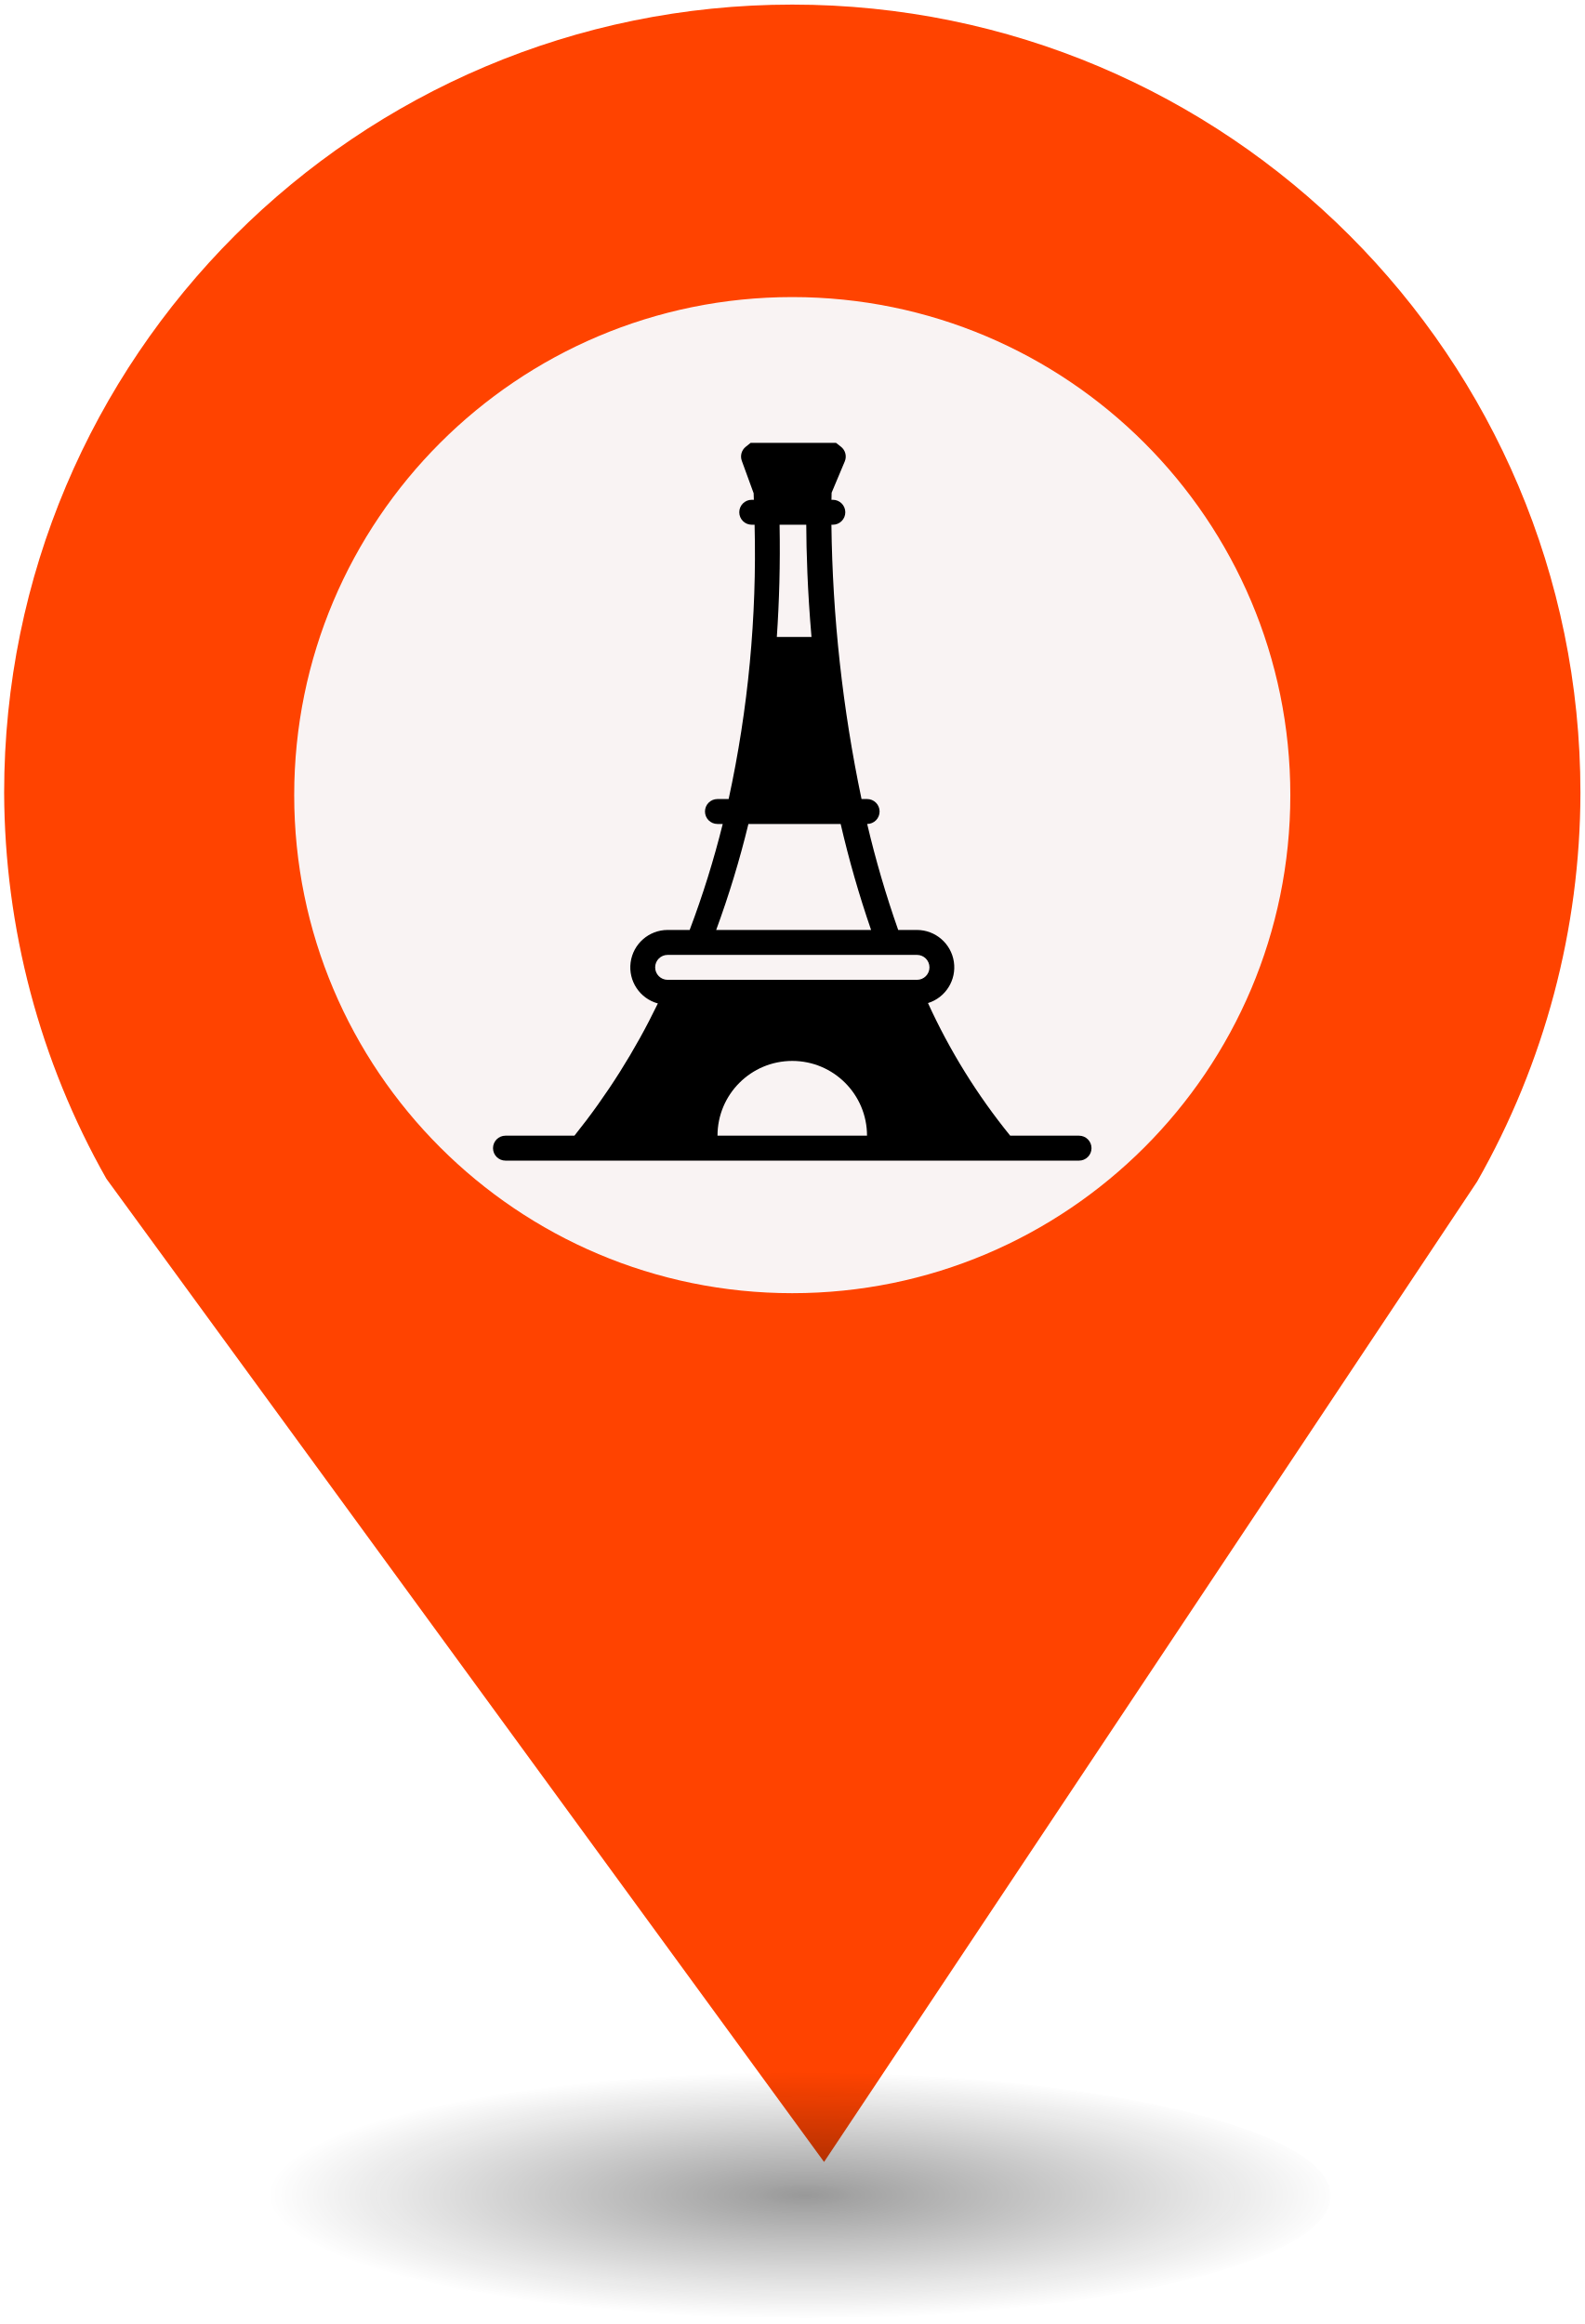
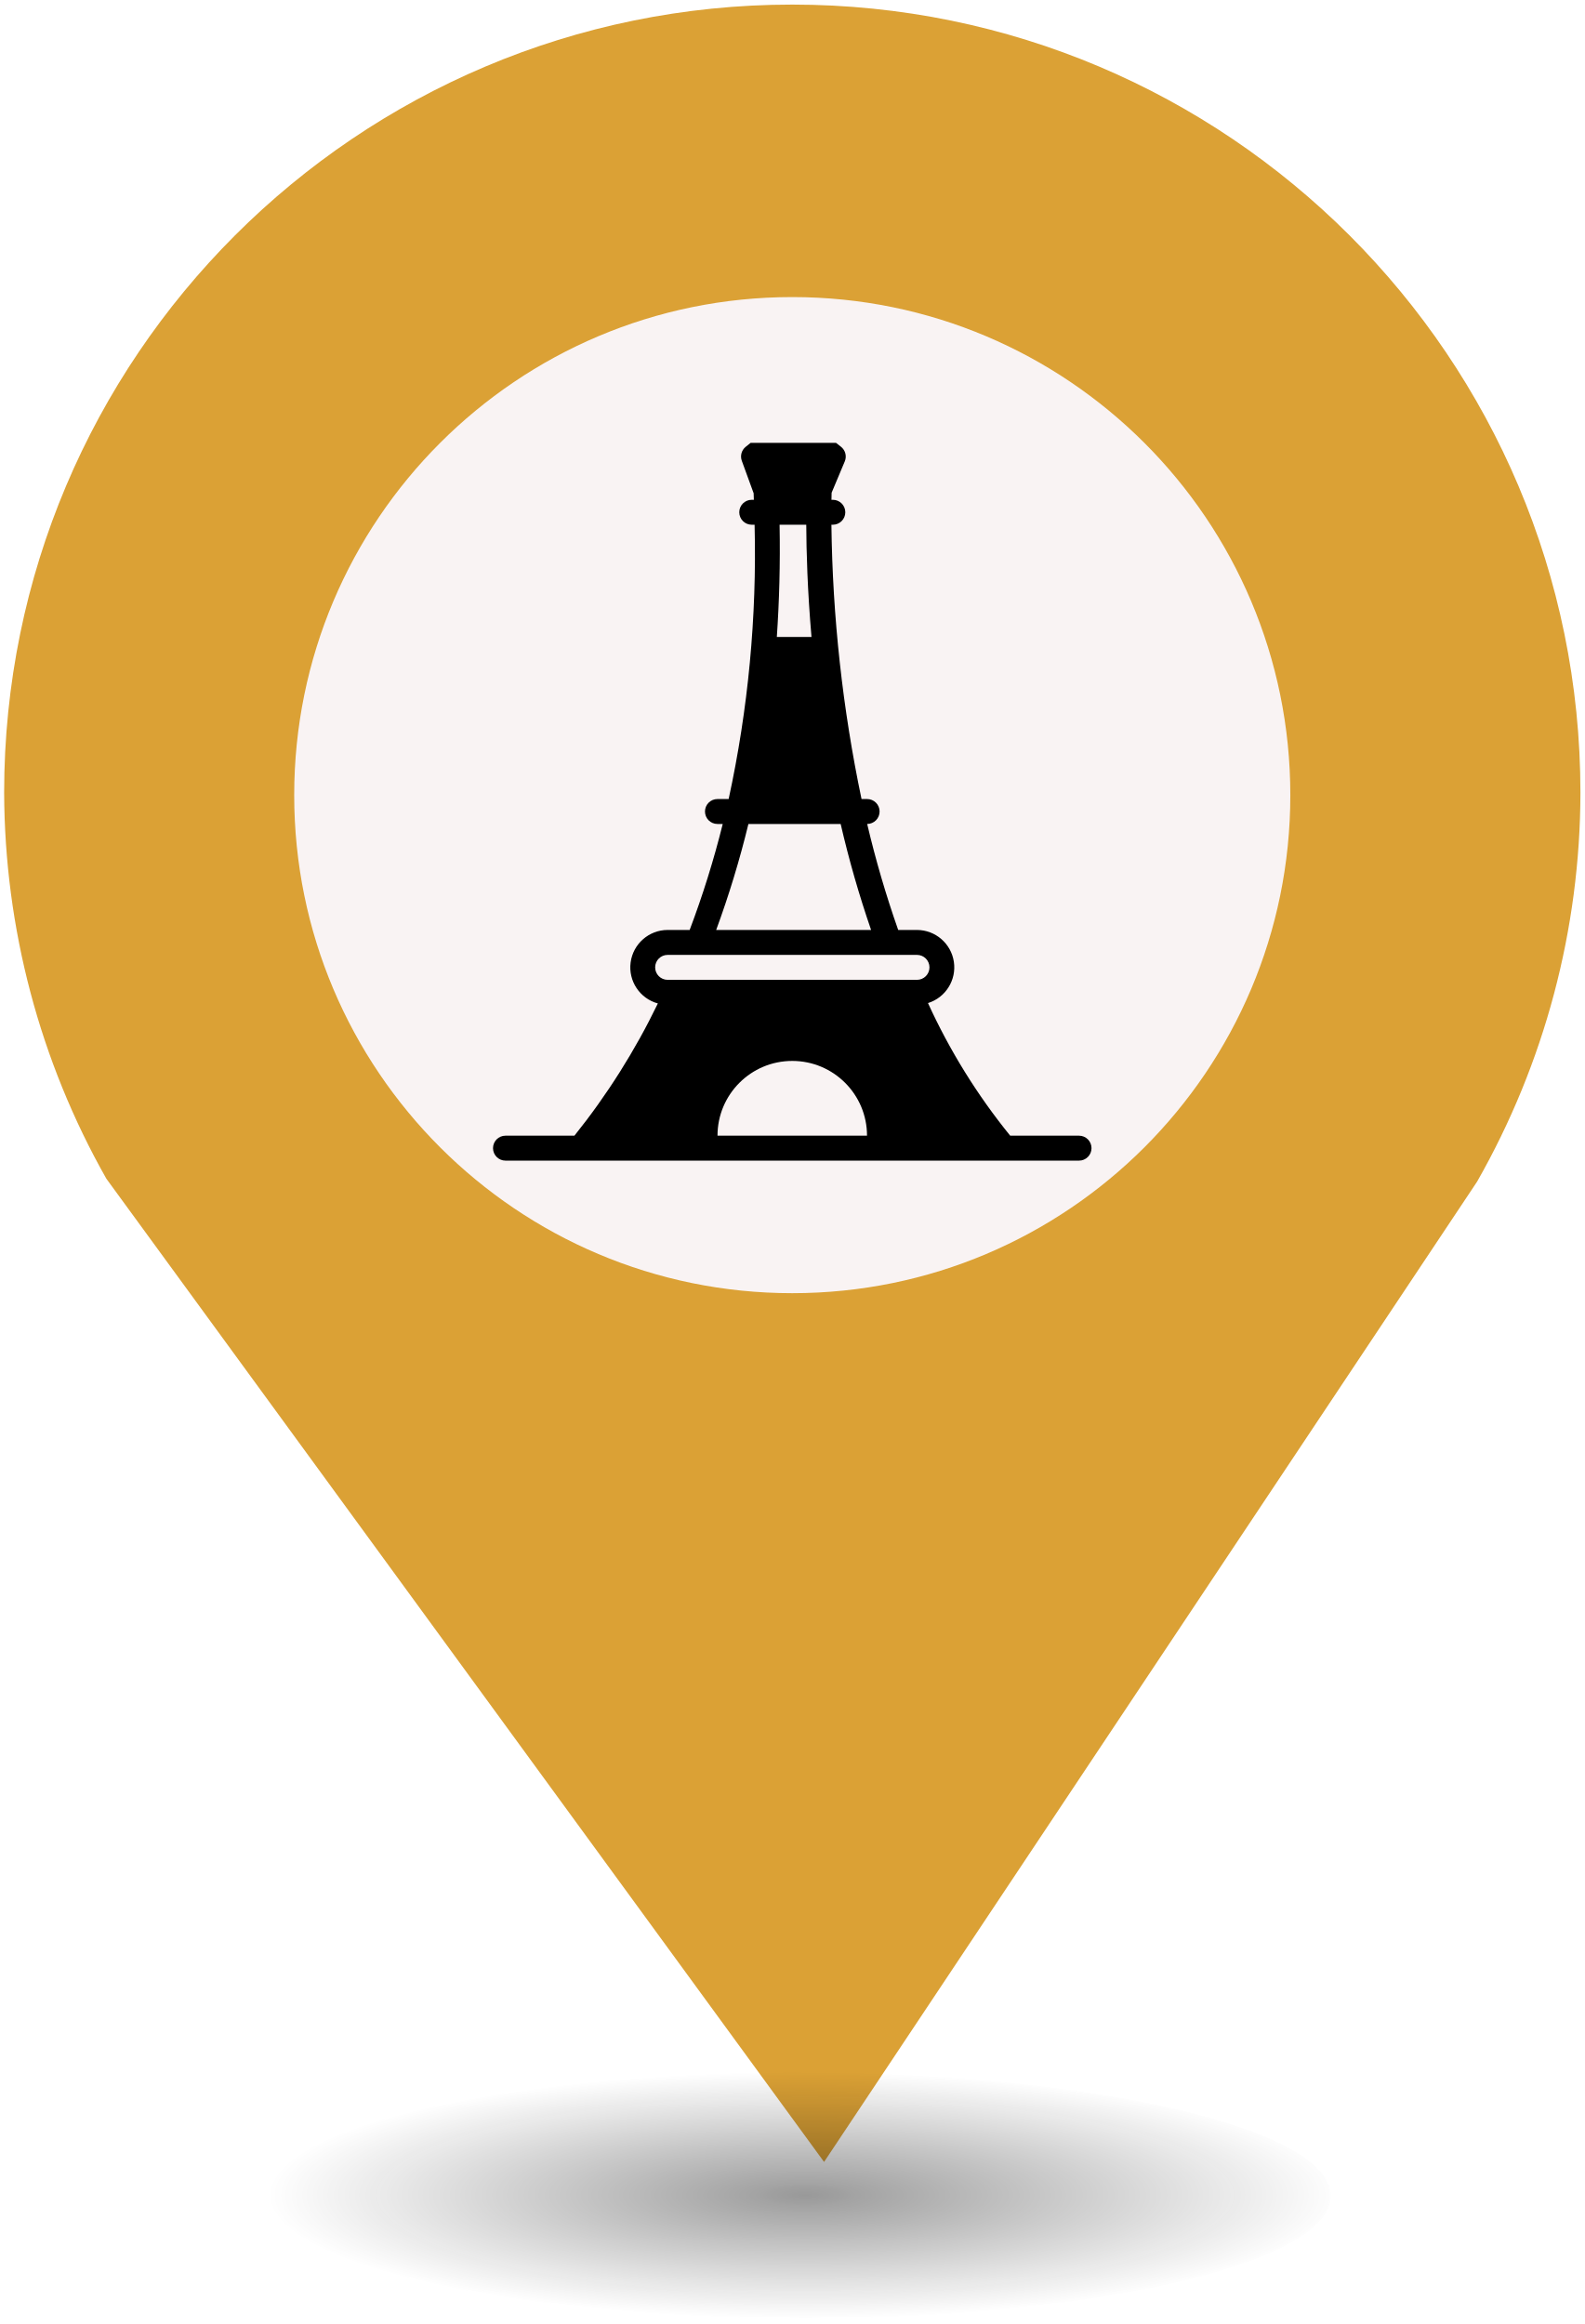
<svg xmlns="http://www.w3.org/2000/svg" height="44px" width="30px" version="1.1" viewBox="0 0 29.989 43.988" id="svg16">
  <defs id="defs7">
    <radialGradient id="a" gradientUnits="userSpaceOnUse" cy="127.6" cx="-42.75" gradientTransform="matrix(4.274964,0,0,0.98163,197.9983,-82.0888)" r="2.384">
      <stop stop-color="#010101" offset="0" id="stop2" />
      <stop stop-opacity="0" stop-color="#090909" offset="1" id="stop4" />
    </radialGradient>
  </defs>
  <g id="g26" transform="translate(-2.0760358e-7,-1.618116)">
-     <path style="fill:#FF4300;stroke-width:4.275" id="path9" d="m 14.994,1.705 c -8.239,0 -14.917,6.678 -14.917,14.917 0.009,2.562 0.673,5.079 1.935,7.307 L 15.596,42.539 27.956,23.984 c 1.278,-2.244 1.952,-4.78 1.956,-7.362 C 29.911,8.383 23.233,1.705 14.994,1.705 Z" />
+     <path style="fill:#dba135;stroke-width:4.275" id="path9" d="m 14.994,1.705 c -8.239,0 -14.917,6.678 -14.917,14.917 0.009,2.562 0.673,5.079 1.935,7.307 L 15.596,42.539 27.956,23.984 c 1.278,-2.244 1.952,-4.78 1.956,-7.362 C 29.911,8.383 23.233,1.705 14.994,1.705 Z" />
    <circle style="fill:#f9f3f3;stroke-width:4.275" id="circle11" r="9.427" cx="14.994" cy="16.668" />
    <ellipse style="opacity:0.4;fill:url(#a);stroke-width:4.275" id="ellipse13" cx="14.994" cy="43.18" ry="2.339" rx="10.193" />
    <rect style="fill:none;stroke-width:4.275" x="8.259" y="9.828" width="13.472" height="13.369" ry="0" rx="0" id="replace" />
    <svg data-name="Layer 1" viewBox="0 0 100 100" x="8.5" y="10" version="1.1" id="svg10" width="100" height="100">
      <defs id="defs14" />
      <path d="M 11.922,13.114 H 10.619 A 11.658,11.658 0 0 1 9.063,10.604 0.708,0.708 0 0 0 8.854,9.22 H 8.499 A 19.495,19.495 0 0 1 7.912,7.214 0.236,0.236 0 0 0 7.91,6.742 H 7.805 A 26.872,26.872 0 0 1 7.235,1.55 h 0.027 a 0.236,0.236 0 0 0 0,-0.472 h -0.026 c 9.731e-4,-0.059 0.002,-0.104 0.003,-0.134 L 7.488,0.351 a 0.236,0.236 0 0 0 -0.072,-0.277 l -0.686,-0.536 V -1.282 a 0.236,0.236 0 0 0 -0.472,0 v 0.84 l -0.645,0.517 a 0.236,0.236 0 0 0 -0.074,0.265 l 0.224,0.614 c 0.002,0.042 0.002,0.082 0.004,0.124 h -0.04 a 0.236,0.236 0 0 0 0,0.472 h 0.054 A 21.877,21.877 0 0 1 5.29,6.742 H 5.078 a 0.236,0.236 0 0 0 0,0.472 h 0.1 A 17.766,17.766 0 0 1 4.552,9.22 H 4.134 A 0.708,0.708 0 0 0 3.95,10.611 13.144,13.144 0 0 1 2.371,13.114 H 1.066 a 0.236,0.236 0 0 0 0,0.472 H 11.922 a 0.236,0.236 0 0 0 0,-0.472 z M 6.254,1.55 h 0.505 c 0.002,0.495 0.022,1.234 0.099,2.124 h -0.656 c 0.046,-0.674 0.066,-1.38 0.052,-2.124 z M 5.664,7.214 H 7.41 A 19.978,19.978 0 0 0 7.986,9.22 H 5.054 A 18.384,18.384 0 0 0 5.664,7.214 Z M 5.079,13.114 a 1.415,1.415 0 1 1 2.83,0 z M 8.854,10.164 H 4.135 a 0.236,0.236 0 0 1 0,-0.472 h 4.72 a 0.236,0.236 0 0 1 0,0.472 z" id="path4" style="stroke-width:0.118" />
    </svg>
  </g>
</svg>
